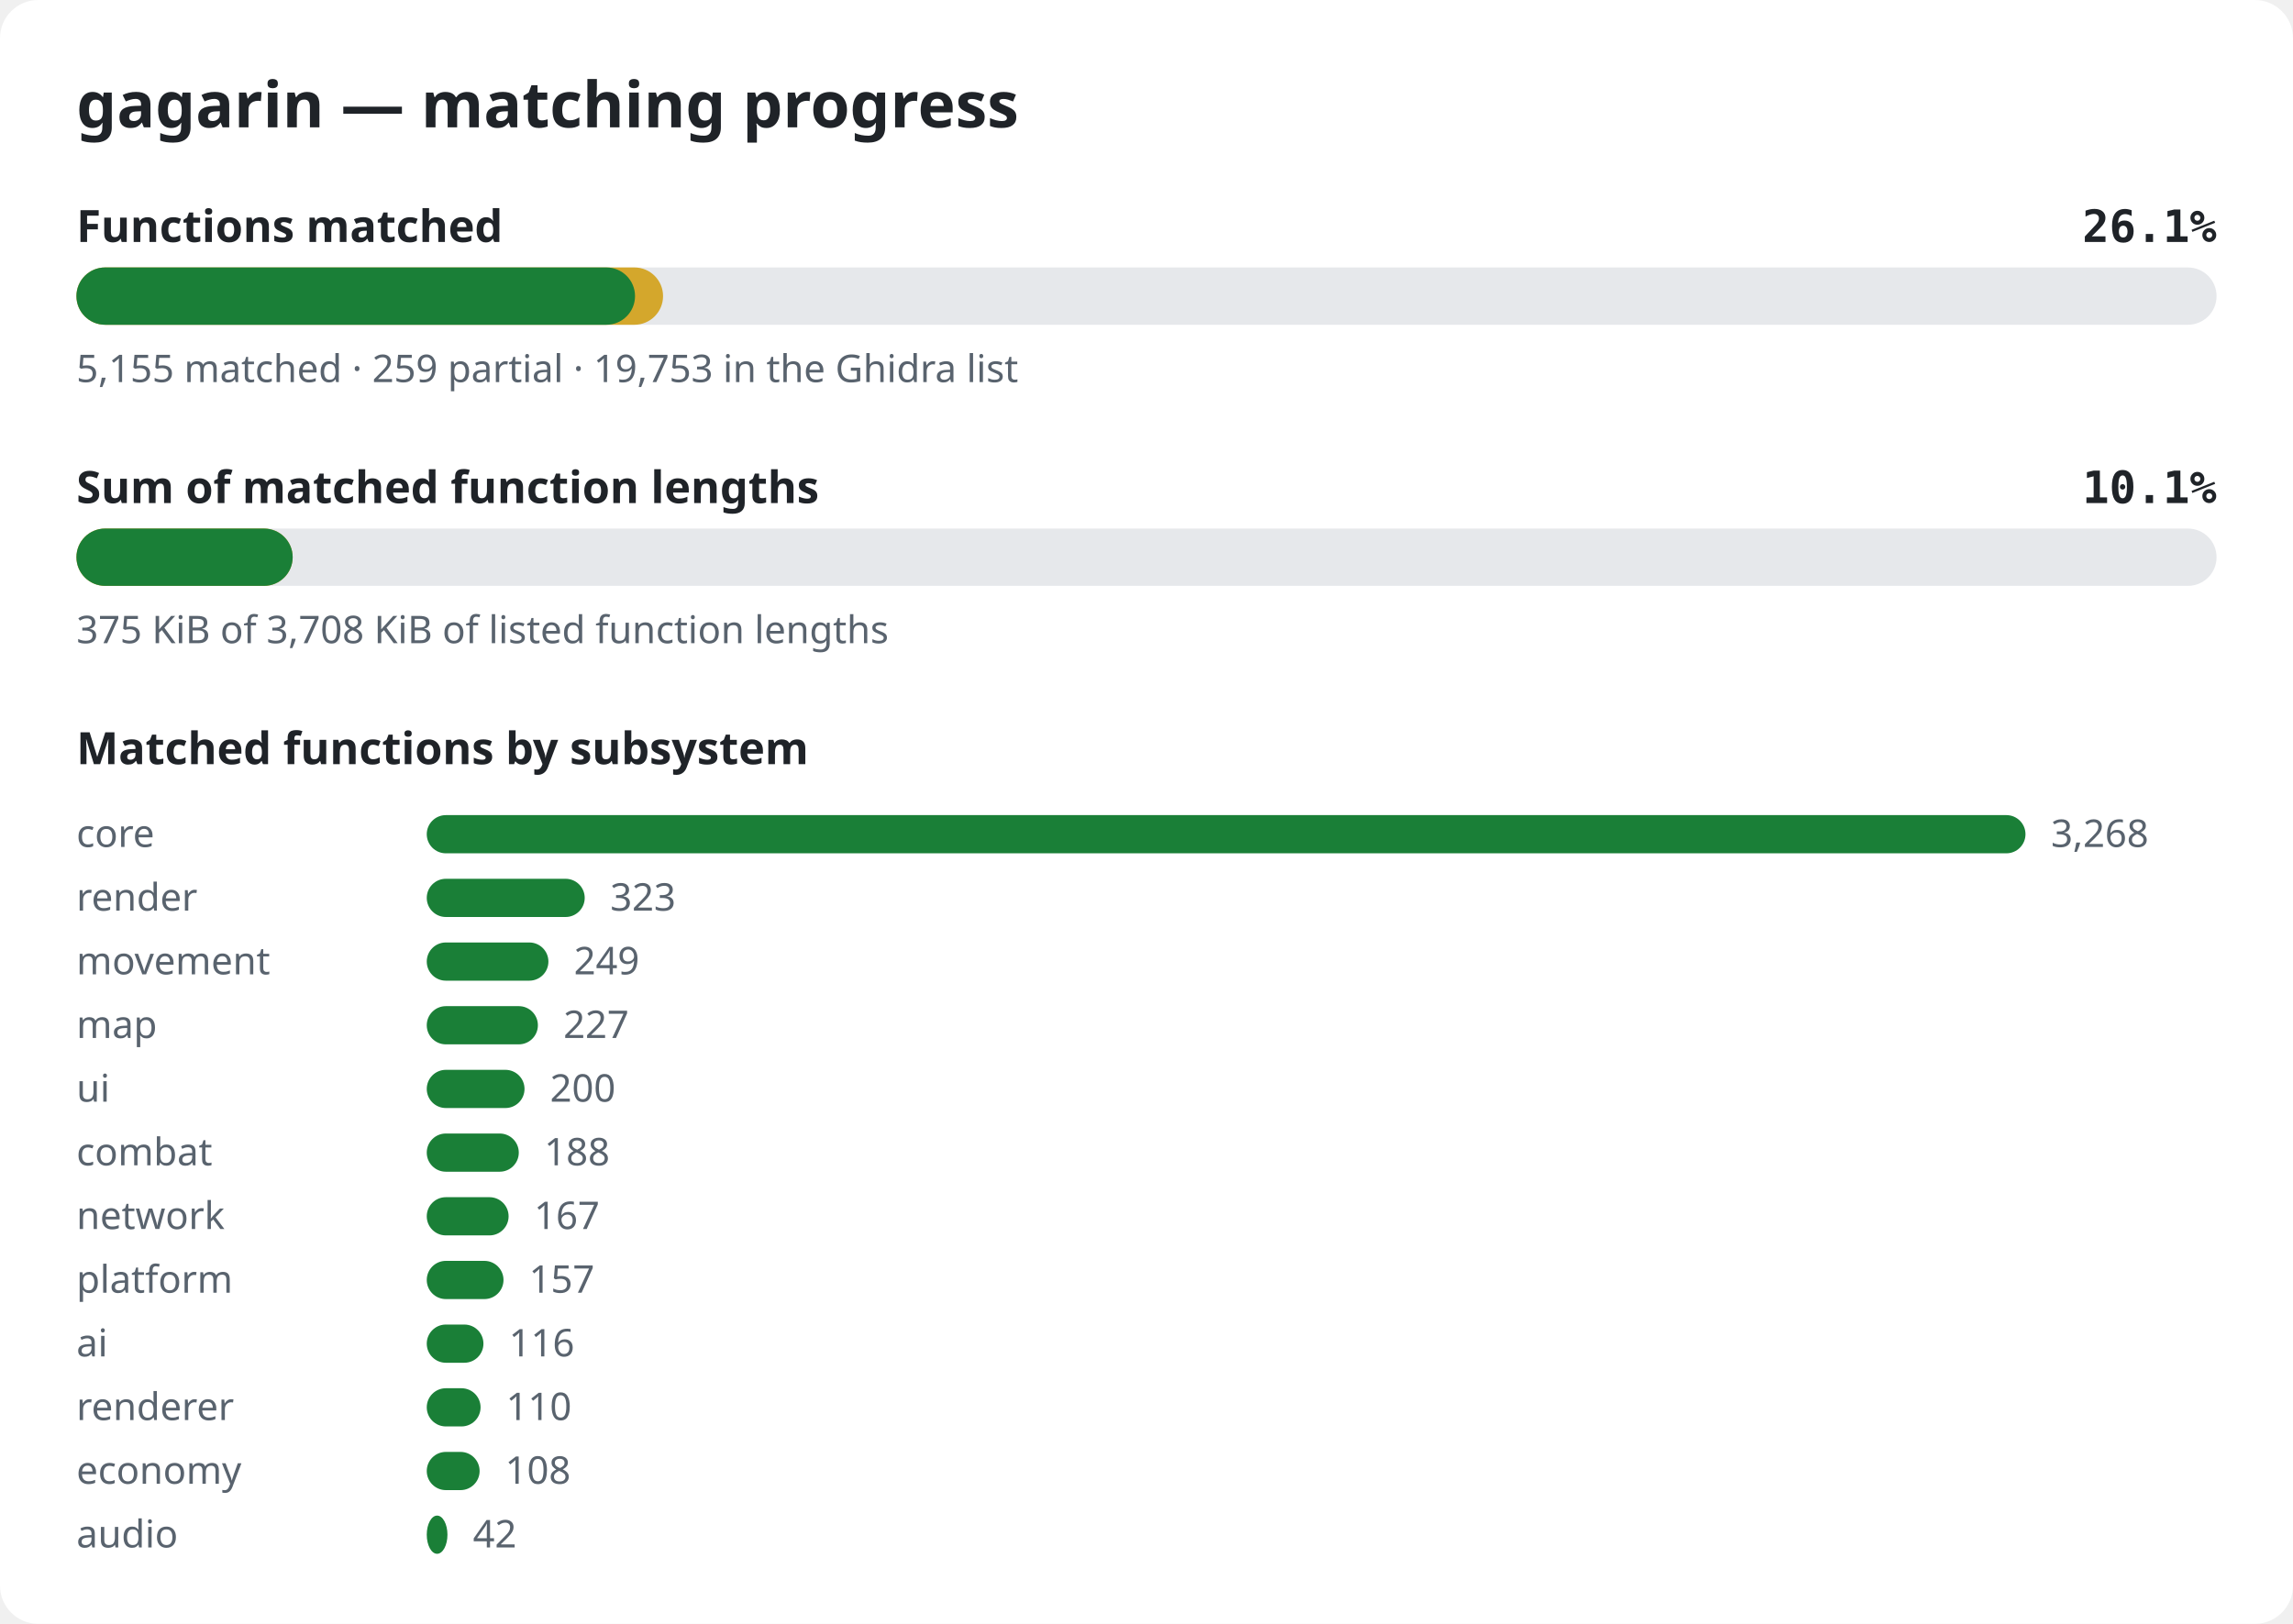
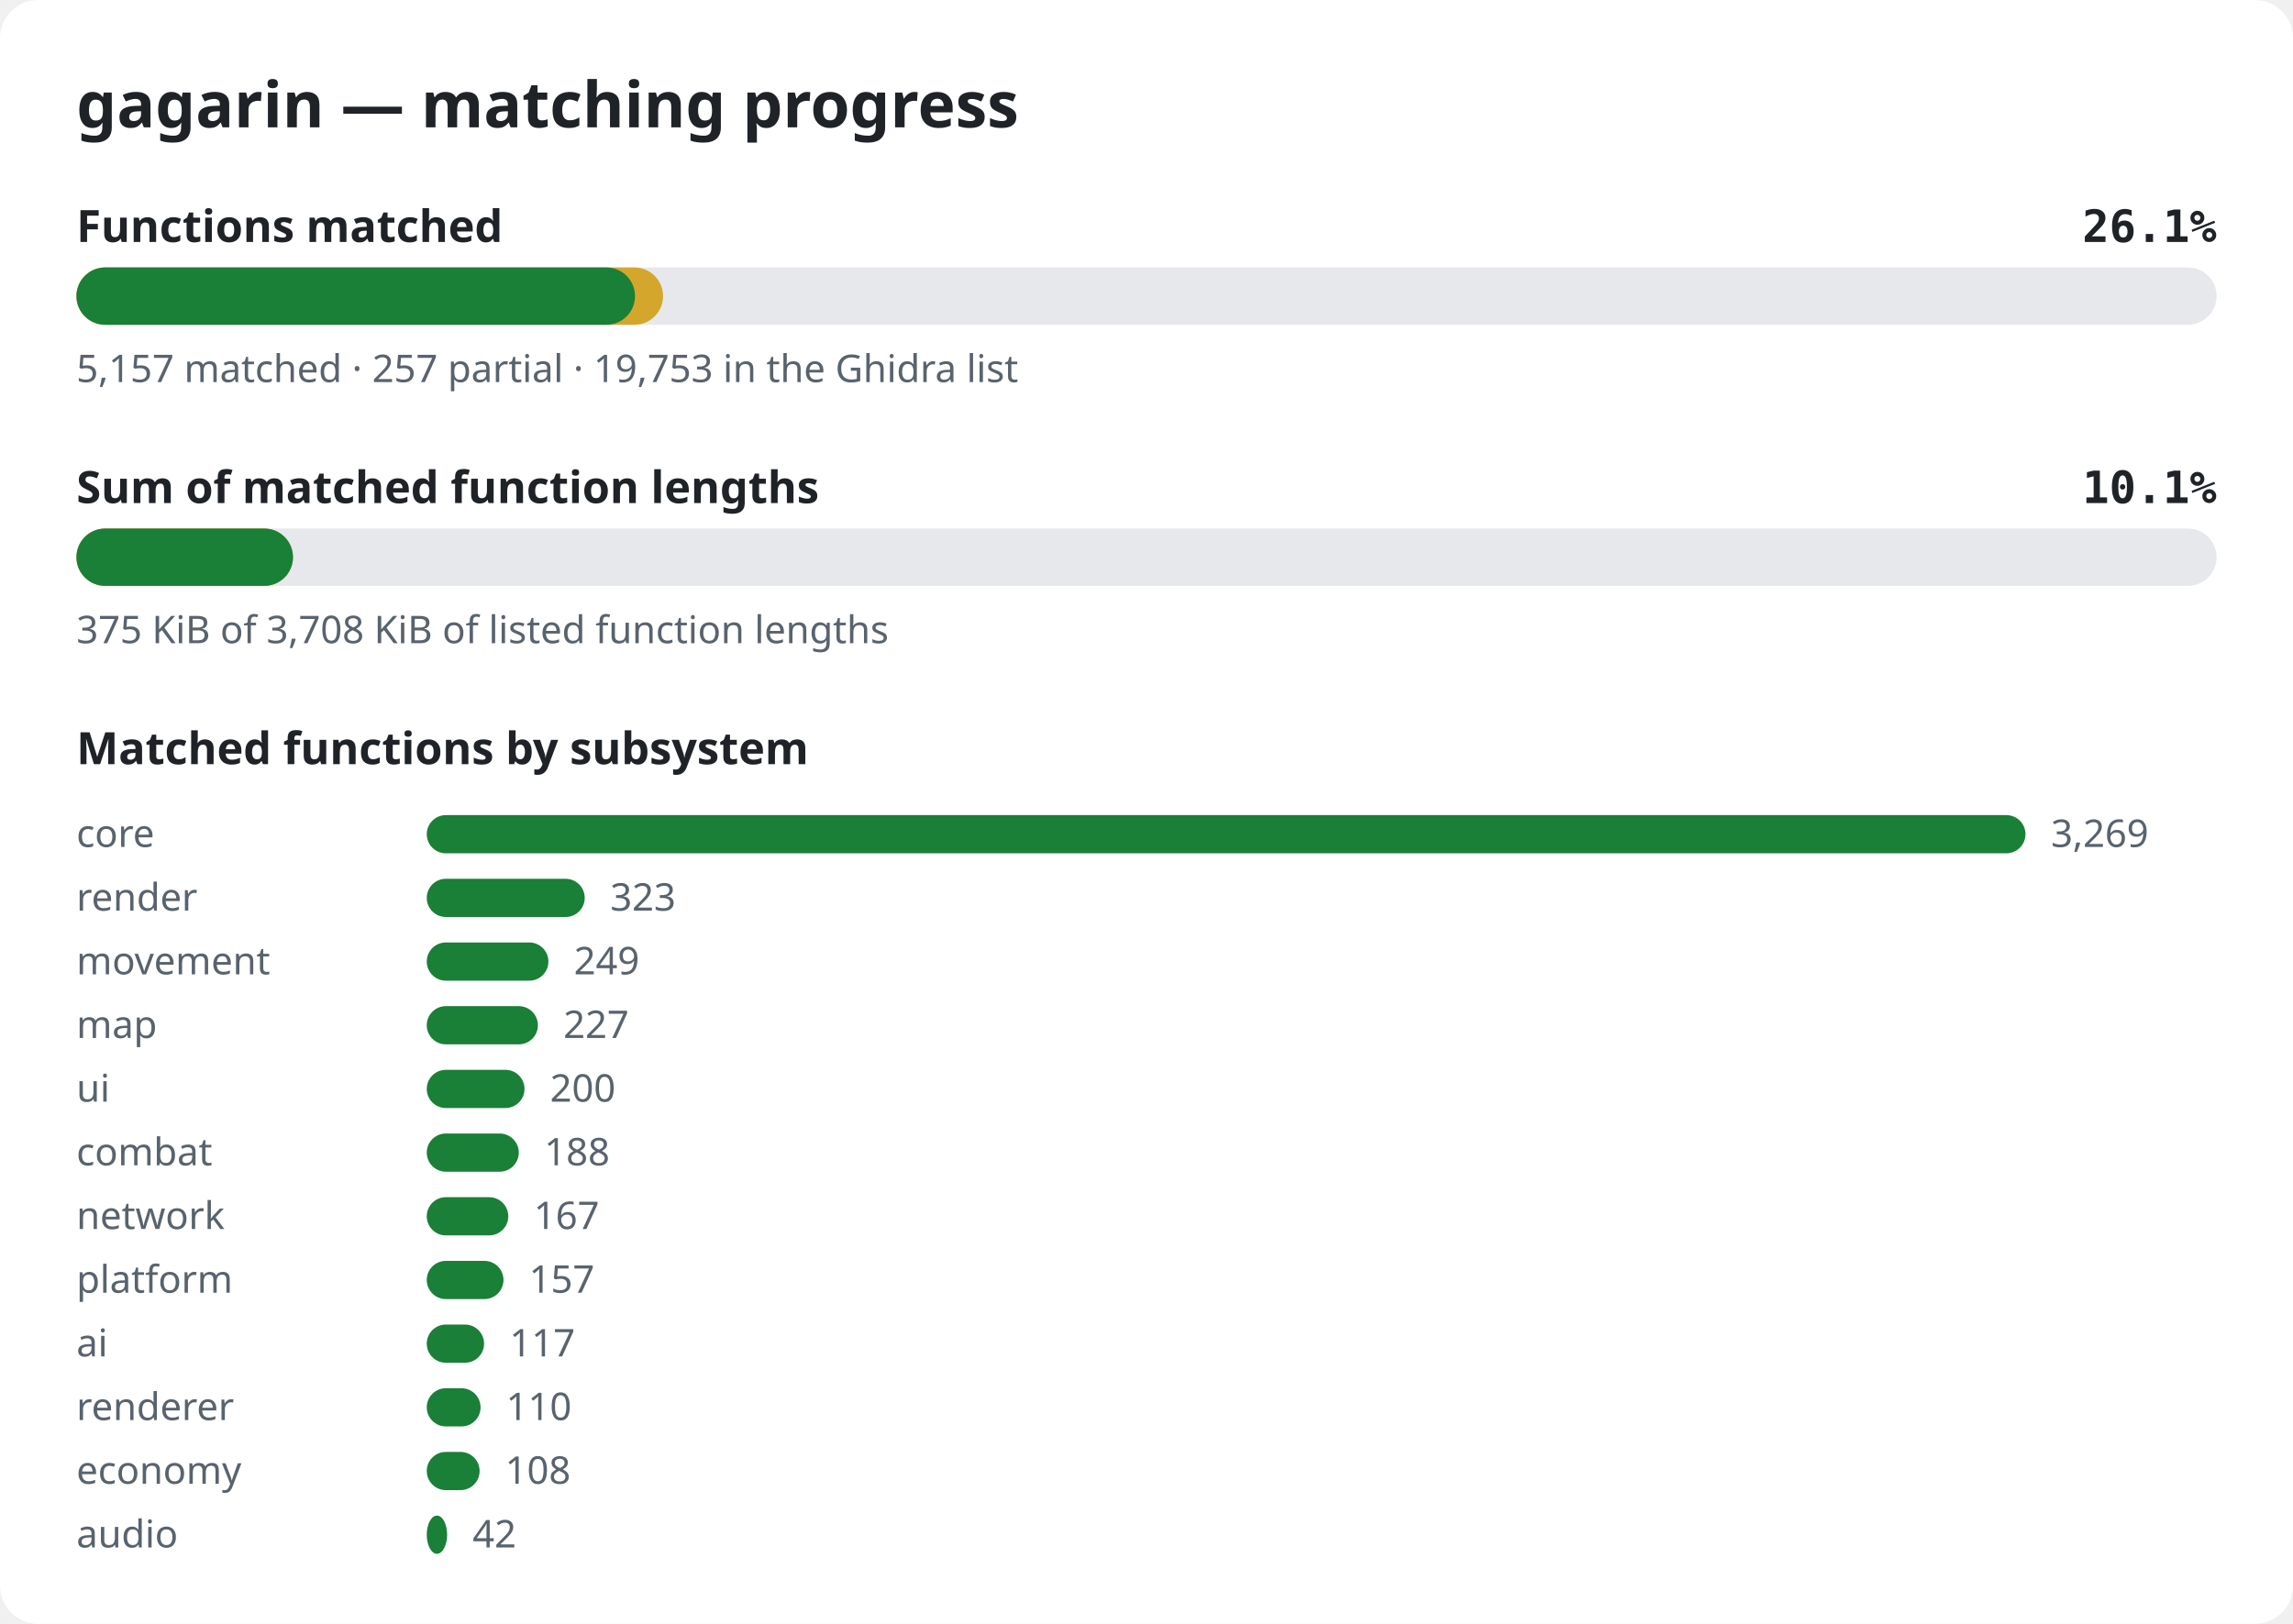
<svg xmlns="http://www.w3.org/2000/svg" width="720" height="510" viewBox="0 0 720 510" role="img" aria-label="gagarin matching progress">
  <style>.bg{fill:#ffffff}.title{font:600 20px sans-serif;fill:#1f2328}.label{font:600 14px sans-serif;fill:#1f2328}.pct{font:600 14px monospace;fill:#1f2328}.note{font:12px sans-serif;fill:#59636e}.track{fill:#e6e8eb}.done{fill:#1a7f37}.partial{fill:#d4a72c}@media (prefers-color-scheme: dark){.bg{fill:#0d1117}.title,.label,.pct{fill:#e6edf3}.note{fill:#9198a1}.track{fill:#262c36}.done{fill:#3fb950}.partial{fill:#d29922}}</style>
  <rect width="720" height="510" rx="12" class="bg" />
  <text x="24" y="40" class="title">gagarin — matching progress</text>
  <text x="24" y="76" class="label">Functions matched</text>
  <text x="696" y="76" class="pct" text-anchor="end">26.1%</text>
  <rect x="24" y="84" width="672" height="18" rx="9" class="track" />
  <rect x="24" y="84" width="184.2" height="18" rx="9" class="partial" />
  <rect x="24" y="84" width="175.4" height="18" rx="9" class="done" />
-   <text x="24" y="120" class="note">5,155 matched · 259 partial · 19,753 in the Ghidra list</text>
+   <text x="24" y="120" class="note">5,157 matched · 257 partial · 19,753 in the Ghidra list</text>
  <text x="24" y="158" class="label">Sum of matched function lengths</text>
  <text x="696" y="158" class="pct" text-anchor="end">10.1%</text>
  <rect x="24" y="166" width="672" height="18" rx="9" class="track" />
-   <rect x="24" y="166" width="67.9" height="18" rx="9" class="partial" />
-   <rect x="24" y="166" width="67.9" height="18" rx="9" class="done" />
+   <rect x="24" y="166" width="68.0" height="18" rx="9" class="partial" />
+   <rect x="24" y="166" width="68.0" height="18" rx="9" class="done" />
  <text x="24" y="202" class="note">375 KiB of 3,708 KiB of listed function lengths</text>
  <text x="24" y="240" class="label">Matched functions by subsystem</text>
  <text x="24" y="266" class="note">core</text>
  <rect x="134" y="256" width="502.0" height="12" rx="6" class="done" />
-   <text x="644.0" y="266" class="note">3,268</text>
+   <text x="644.0" y="266" class="note">3,269</text>
  <text x="24" y="286" class="note">render</text>
  <rect x="134" y="276" width="49.6" height="12" rx="6" class="done" />
  <text x="191.6" y="286" class="note">323</text>
  <text x="24" y="306" class="note">movement</text>
  <rect x="134" y="296" width="38.2" height="12" rx="6" class="done" />
  <text x="180.2" y="306" class="note">249</text>
  <text x="24" y="326" class="note">map</text>
  <rect x="134" y="316" width="34.9" height="12" rx="6" class="done" />
  <text x="176.9" y="326" class="note">227</text>
  <text x="24" y="346" class="note">ui</text>
  <rect x="134" y="336" width="30.7" height="12" rx="6" class="done" />
  <text x="172.7" y="346" class="note">200</text>
  <text x="24" y="366" class="note">combat</text>
  <rect x="134" y="356" width="28.9" height="12" rx="6" class="done" />
  <text x="170.9" y="366" class="note">188</text>
  <text x="24" y="386" class="note">network</text>
-   <rect x="134" y="376" width="25.7" height="12" rx="6" class="done" />
-   <text x="167.7" y="386" class="note">167</text>
+   <rect x="134" y="376" width="25.6" height="12" rx="6" class="done" />
+   <text x="167.6" y="386" class="note">167</text>
  <text x="24" y="406" class="note">platform</text>
  <rect x="134" y="396" width="24.1" height="12" rx="6" class="done" />
  <text x="166.1" y="406" class="note">157</text>
  <text x="24" y="426" class="note">ai</text>
-   <rect x="134" y="416" width="17.8" height="12" rx="6" class="done" />
-   <text x="159.8" y="426" class="note">116</text>
+   <rect x="134" y="416" width="18.0" height="12" rx="6" class="done" />
+   <text x="160.0" y="426" class="note">117</text>
  <text x="24" y="446" class="note">renderer</text>
  <rect x="134" y="436" width="16.9" height="12" rx="6" class="done" />
  <text x="158.9" y="446" class="note">110</text>
  <text x="24" y="466" class="note">economy</text>
  <rect x="134" y="456" width="16.6" height="12" rx="6" class="done" />
  <text x="158.6" y="466" class="note">108</text>
  <text x="24" y="486" class="note">audio</text>
-   <rect x="134" y="476" width="6.5" height="12" rx="6" class="done" />
-   <text x="148.5" y="486" class="note">42</text>
+   <rect x="134" y="476" width="6.4" height="12" rx="6" class="done" />
+   <text x="148.4" y="486" class="note">42</text>
</svg>
